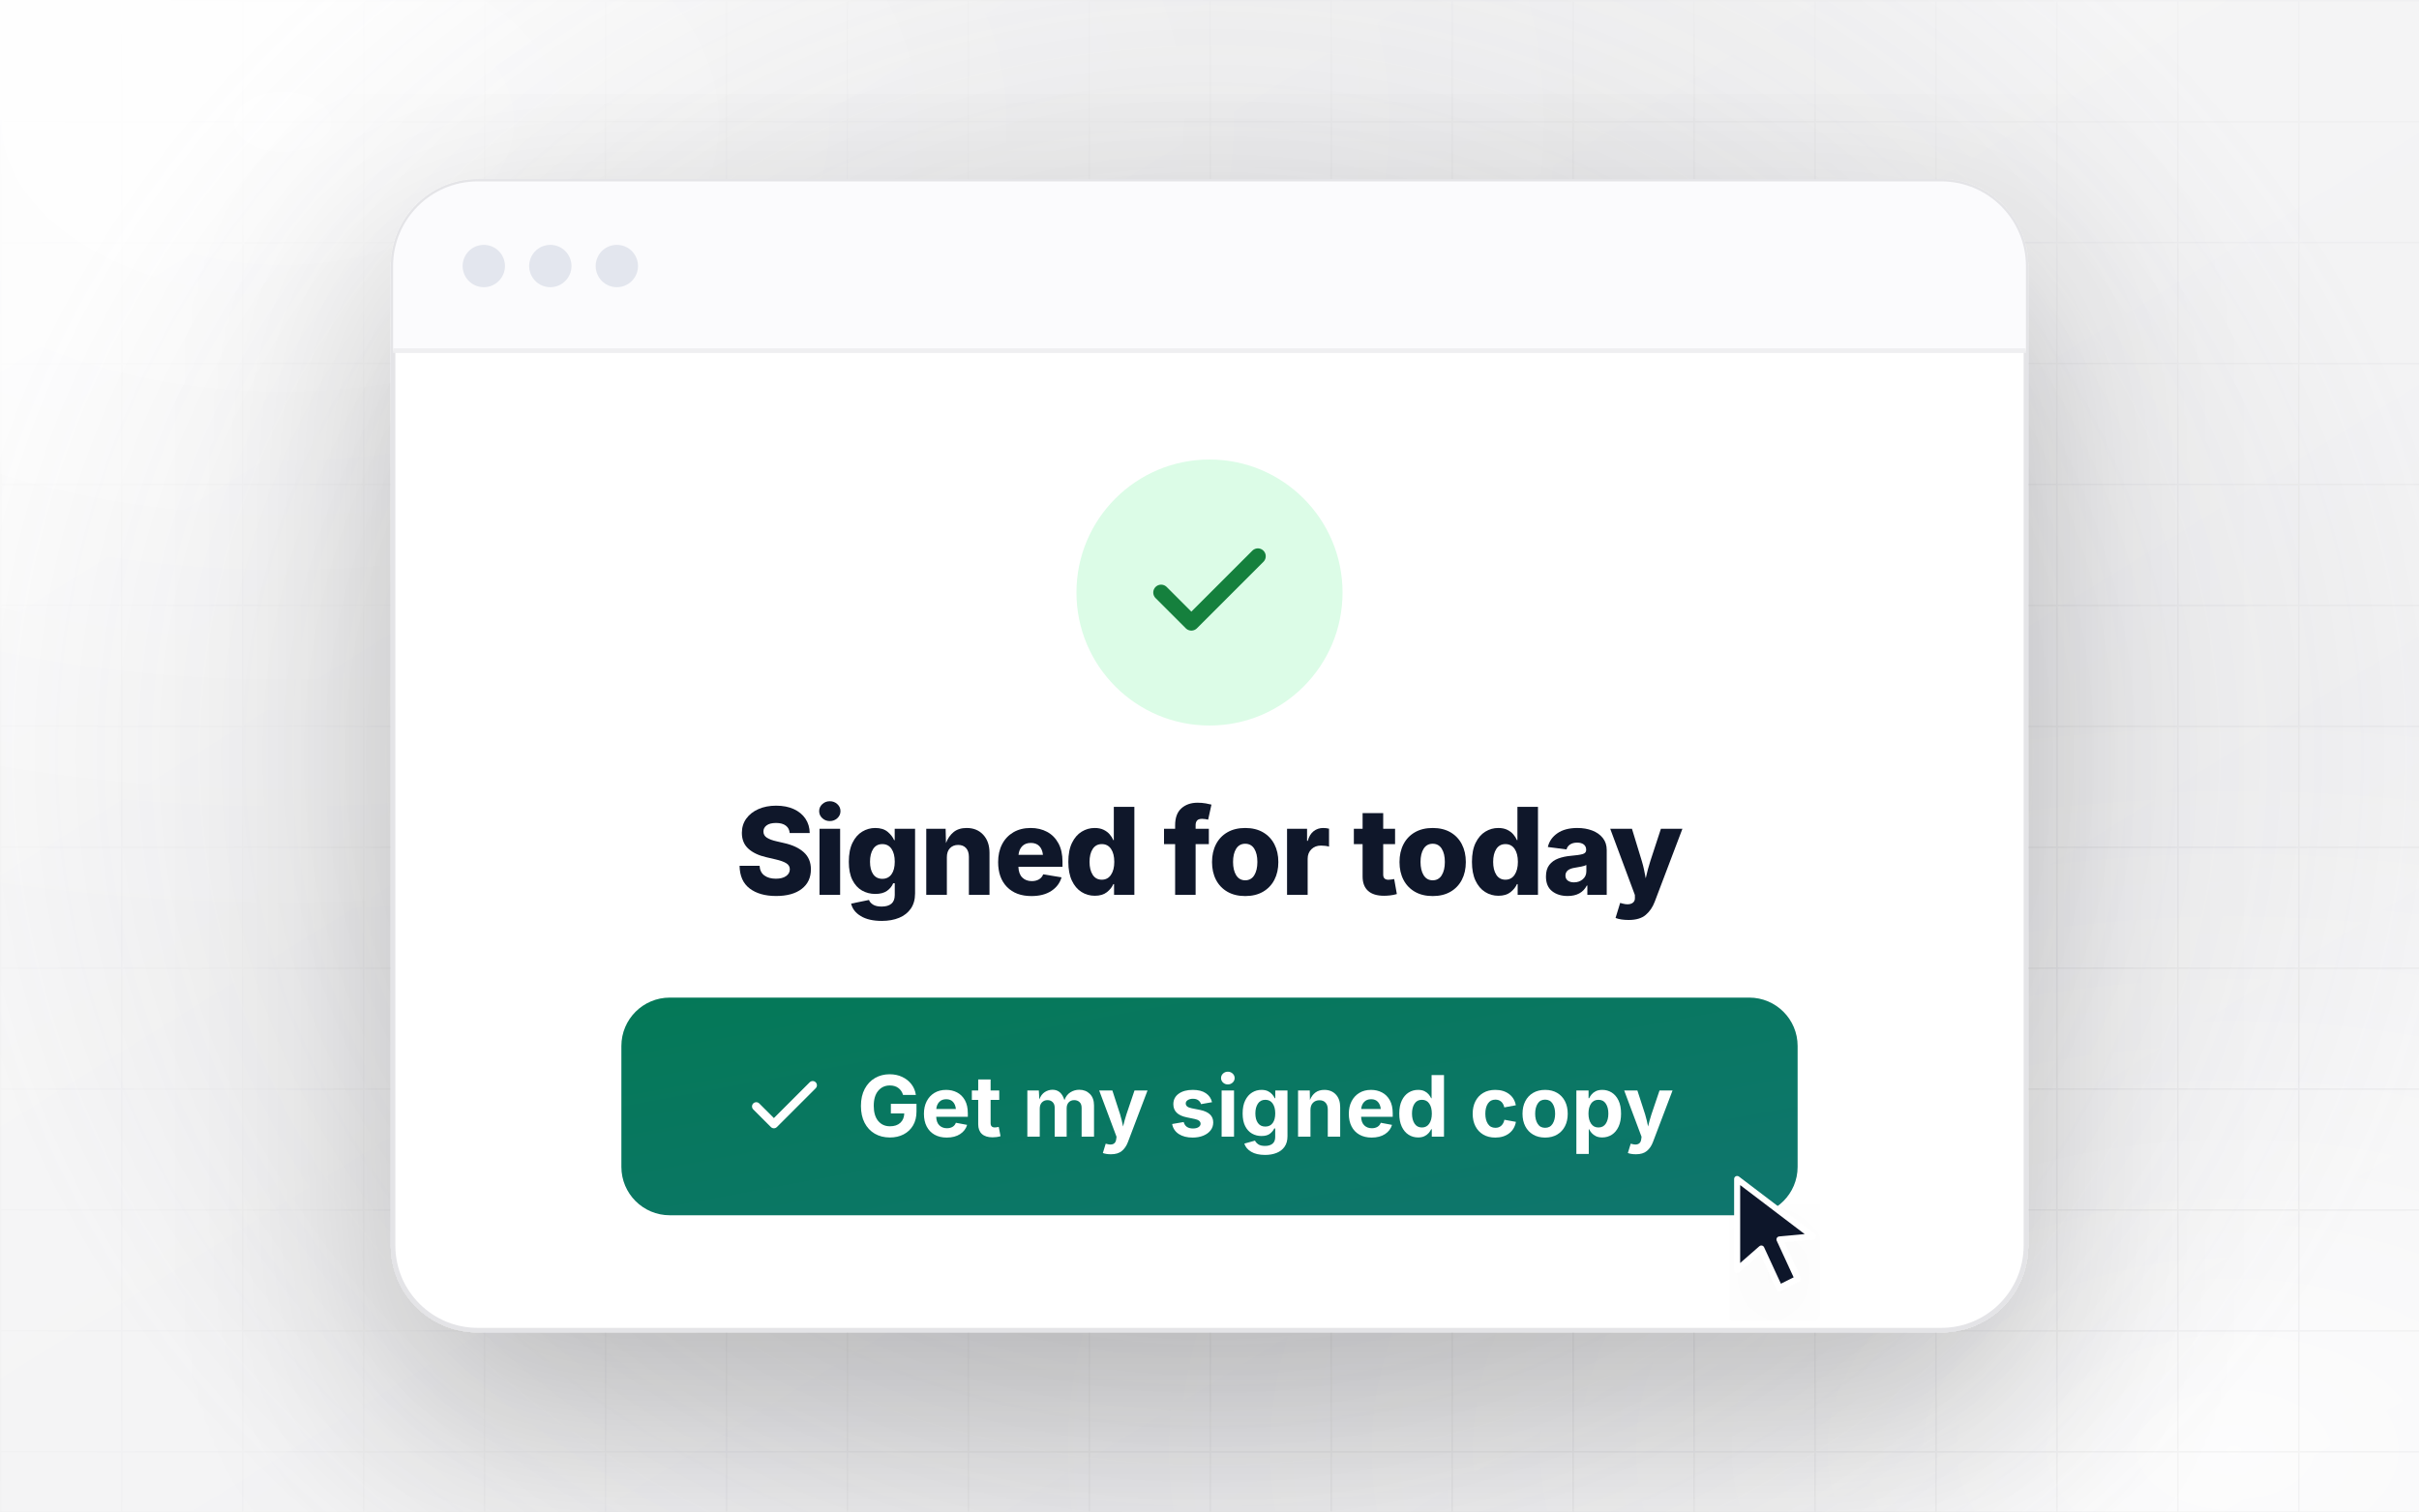
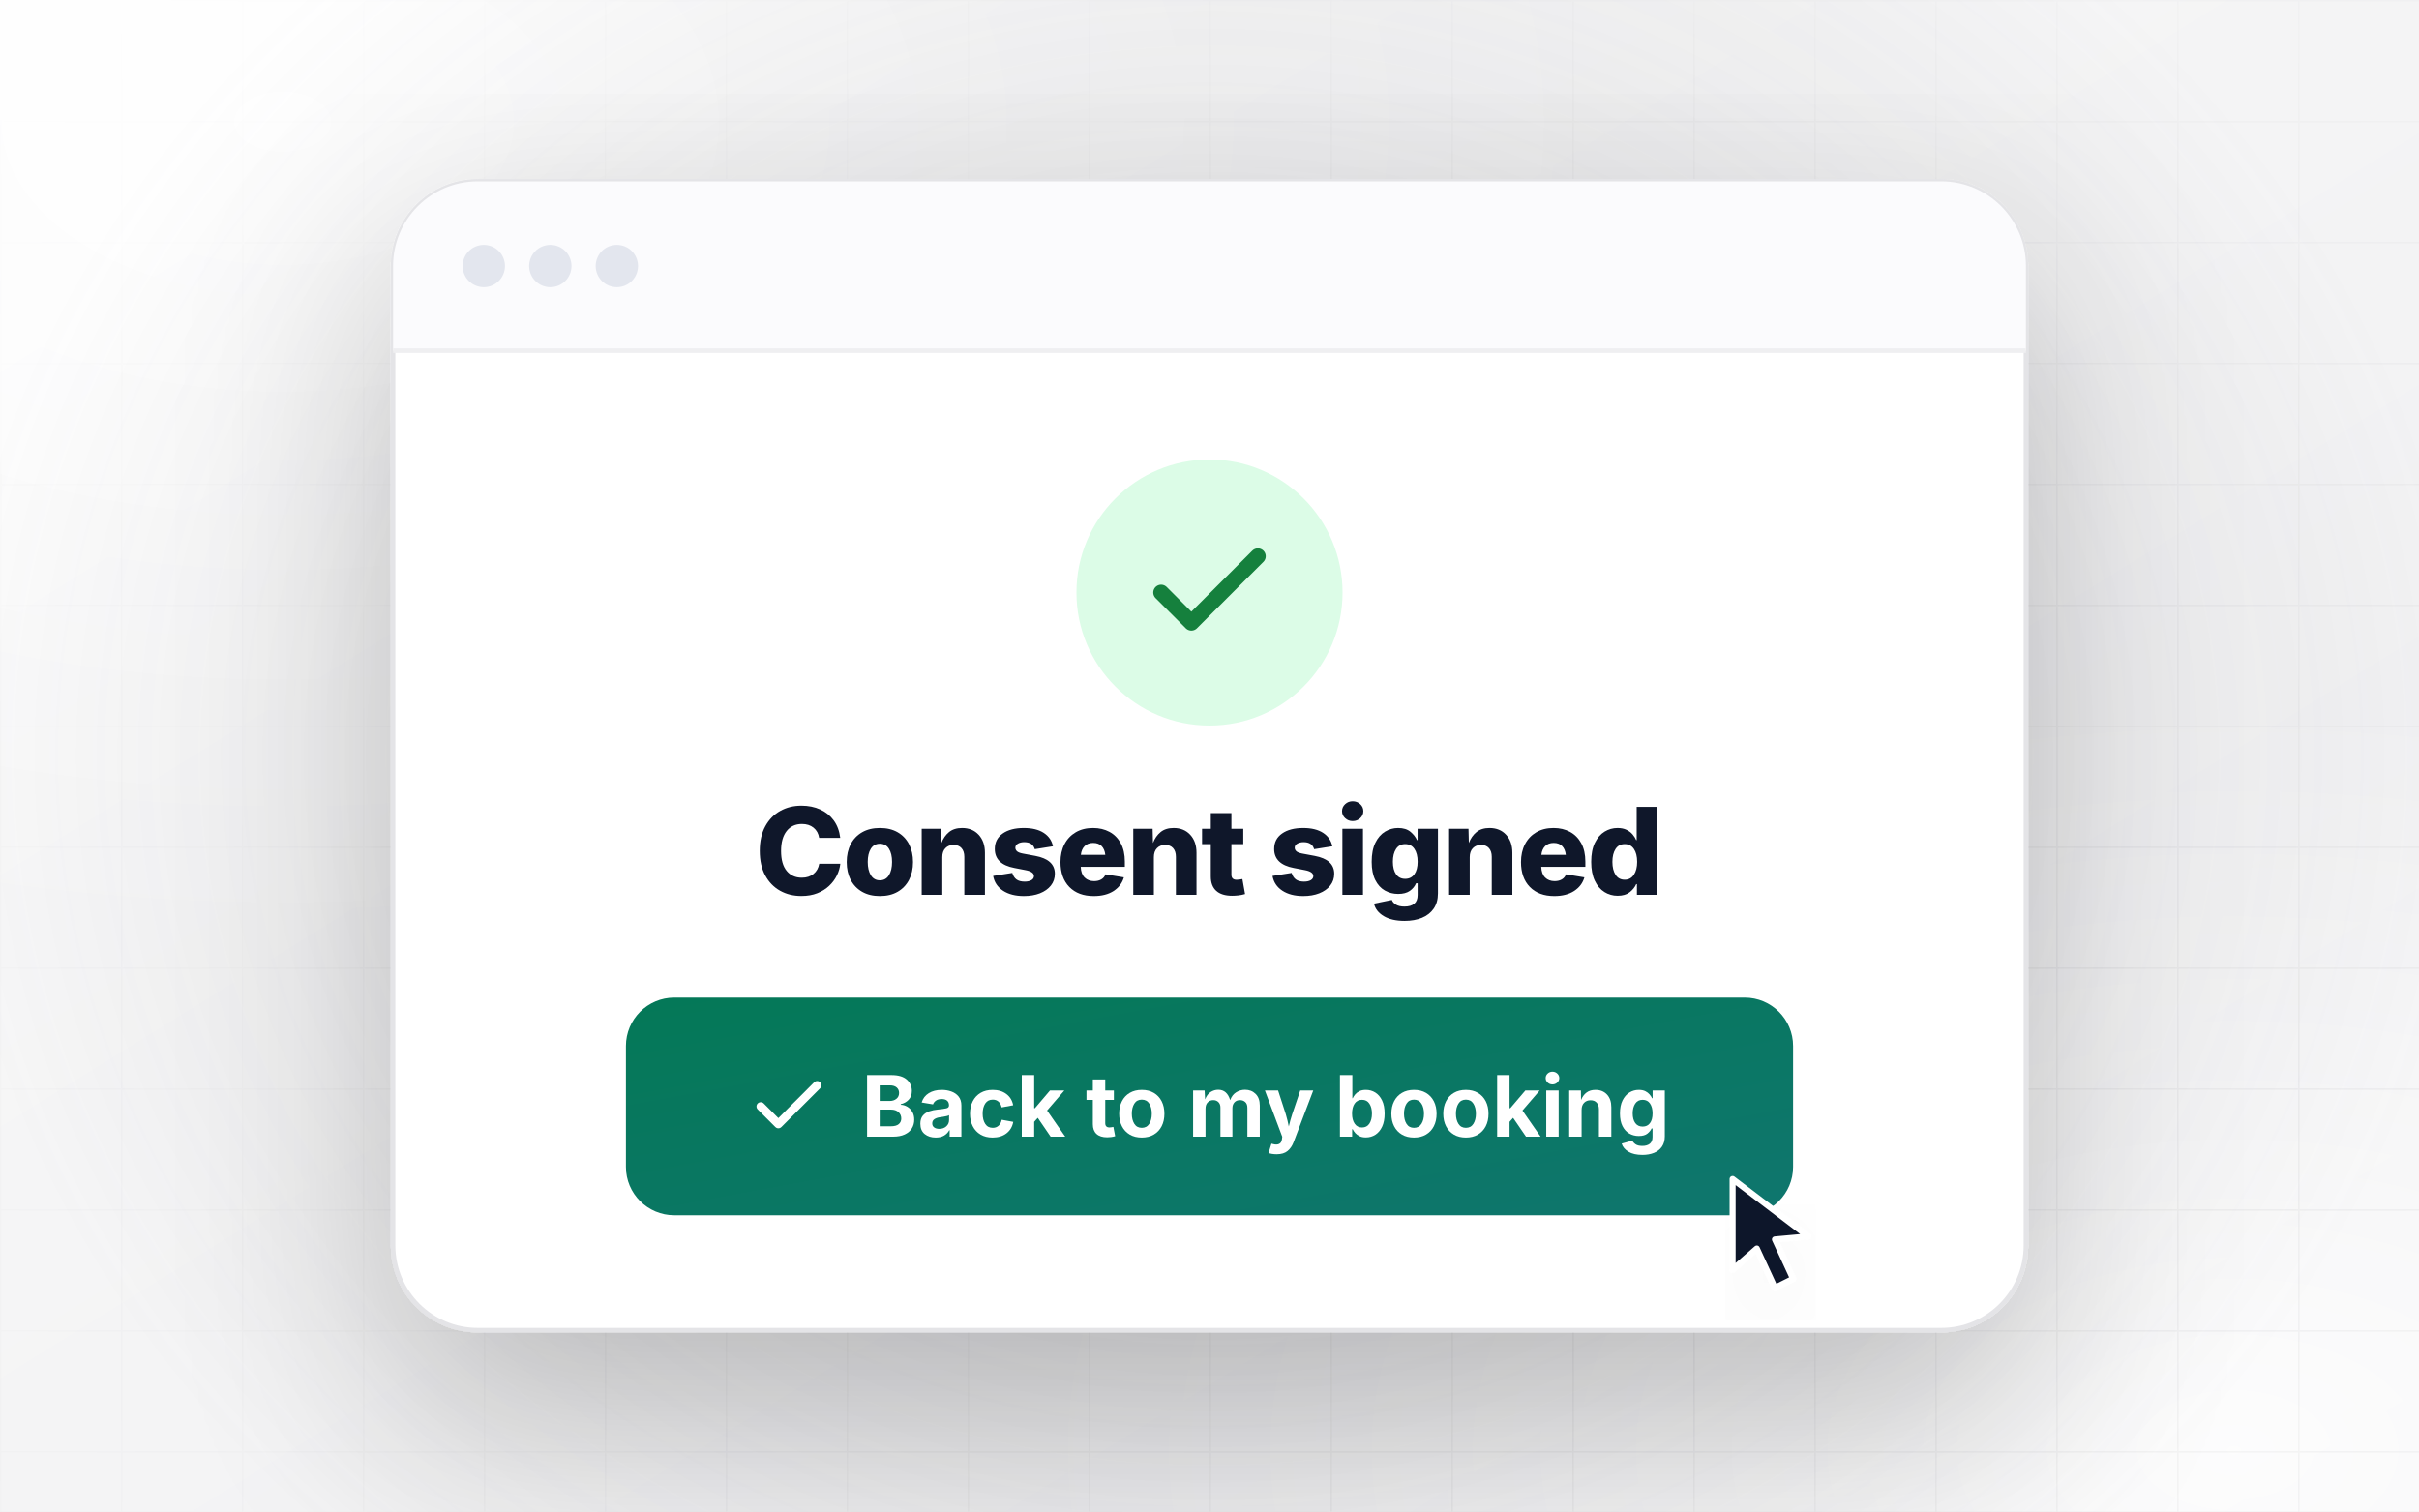
<svg xmlns="http://www.w3.org/2000/svg" xmlns:xlink="http://www.w3.org/1999/xlink" viewBox="0 0 800 500" width="800" height="500" role="img">
  <defs>
    <linearGradient id="bg" x1="0" y1="0" x2="1" y2="1">
      <stop offset="0" stop-color="#FAFAFA" />
      <stop offset="1" stop-color="#EEEEF0" />
    </linearGradient>
    <radialGradient id="glowA" cx="0.12" cy="0.08" r="0.55">
      <stop offset="0" stop-color="#FFFFFF" stop-opacity="0.95" />
      <stop offset="1" stop-color="#FFFFFF" stop-opacity="0" />
    </radialGradient>
    <radialGradient id="glowB" cx="0.92" cy="0.96" r="0.5">
      <stop offset="0" stop-color="#FFFFFF" stop-opacity="0.85" />
      <stop offset="1" stop-color="#FFFFFF" stop-opacity="0" />
    </radialGradient>
    <linearGradient id="gAcc" x1="0" y1="0" x2="1" y2="1">
      <stop offset="0" stop-color="#047857" />
      <stop offset="1" stop-color="#0F766E" />
    </linearGradient>
    <linearGradient id="gStroke" x1="0" y1="0" x2="1" y2="0">
      <stop offset="0" stop-color="#6EE7B7" />
      <stop offset="1" stop-color="#5EEAD4" />
    </linearGradient>
    <pattern id="grid" width="40" height="40" patternUnits="userSpaceOnUse">
      <path d="M40 0H0V40" fill="none" stroke="#52525B" stroke-opacity="0.07" stroke-width="1" />
    </pattern>
    <radialGradient id="fade" cx="0.5" cy="0.45" r="0.65">
      <stop offset="0" stop-color="#fff" stop-opacity="1" />
      <stop offset="1" stop-color="#fff" stop-opacity="0" />
    </radialGradient>
    <mask id="gridMask">
      <rect width="1200" height="800" fill="url(#fade)" />
    </mask>
    <filter id="e1" x="-10%" y="-10%" width="120%" height="140%">
      <feDropShadow dx="0" dy="1" stdDeviation="1.2" flood-color="#0F172A" flood-opacity="0.07" />
      <feDropShadow dx="0" dy="12" stdDeviation="18" flood-color="#18181B" flood-opacity="0.08" />
    </filter>
    <filter id="e2" x="-15%" y="-15%" width="130%" height="160%">
      <feDropShadow dx="0" dy="2" stdDeviation="3" flood-color="#0F172A" flood-opacity="0.10" />
      <feDropShadow dx="0" dy="28" stdDeviation="34" flood-color="#18181B" flood-opacity="0.20" />
    </filter>
    <radialGradient id="spot" cx="0.5" cy="0.5" r="0.5">
      <stop offset="0" stop-color="#71717A" stop-opacity="0.24" />
      <stop offset="1" stop-color="#71717A" stop-opacity="0" />
    </radialGradient>
-     <path id="g800_S" d="M691 -20Q411 -20 243.5 107.0Q76 234 72 492H411Q417 383 491.5 328.0Q566 273 687 273Q797 273 860.0 317.5Q923 362 923 433Q923 497 863.5 534.5Q804 572 682 600L524 637Q331 681 221.0 781.0Q111 881 111 1049Q111 1187 185.5 1290.5Q260 1394 391.0 1452.0Q522 1510 691 1510Q864 1510 991.0 1451.5Q1118 1393 1188.0 1288.5Q1258 1184 1260 1046H921Q914 1127 855.0 1172.0Q796 1217 690 1217Q584 1217 530.0 1176.0Q476 1135 476 1073Q476 1004 536.0 966.5Q596 929 696 907L825 877Q1041 829 1160.5 720.0Q1280 611 1280 432Q1280 220 1124.0 100.0Q968 -20 691 -20Z" />
+     <path id="g800_C" d="M787 -20Q586 -20 426.5 69.0Q267 158 174.5 328.5Q82 499 82 744Q82 990 175.5 1161.0Q269 1332 429.0 1421.0Q589 1510 787 1510Q964 1510 1105.0 1446.0Q1246 1382 1335.0 1260.0Q1424 1138 1445 964H1088Q1071 1073 993.5 1136.5Q916 1200 796 1200Q632 1200 537.5 1080.5Q443 961 443 744Q443 520 538.0 405.0Q633 290 794 290Q914 290 992.0 353.5Q1070 417 1089 526H1446Q1436 426 1388.5 329.0Q1341 232 1258.0 153.0Q1175 74 1057.0 27.0Q939 -20 787 -20Z" />
+     <path id="g800_o" d="M634 -21Q459 -21 333.0 51.5Q207 124 139.5 253.5Q72 383 72 555Q72 727 139.5 857.0Q207 987 333.0 1059.5Q459 1132 634 1132Q809 1132 934.5 1059.5Q1060 987 1127.5 857.0Q1195 727 1195 555Q1195 383 1127.5 253.5Q1060 124 934.5 51.5Q809 -21 634 -21ZM634 246Q734 246 787.0 331.5Q840 417 840 557Q840 697 787.0 781.0Q734 865 634 865Q534 865 481.0 781.0Q428 697 428 557Q428 417 481.0 331.5Q534 246 634 246Z" />
+     <path id="g800_n" d="M464 638V0H115V1118H443L449 877Q493 993 578.0 1062.5Q663 1132 799 1132Q974 1132 1080.0 1017.0Q1186 902 1186 712V0H837V644Q837 738 789.0 791.5Q741 845 655 845Q570 845 517.0 790.5Q464 736 464 638Z" />
+     <path id="g800_s" d="M586 -21Q371 -21 232.5 69.5Q94 160 65 320L389 371Q410 298 460.0 261.0Q510 224 599 224Q672 224 714.0 249.5Q756 275 756 317Q756 390 619 417L424 455Q93 518 93 777Q93 944 226.5 1038.0Q360 1132 585 1132Q795 1132 922.0 1049.0Q1049 966 1078 822L770 773Q736 892 591 892Q528 892 484.5 866.5Q441 841 441 798Q441 764 468.0 738.5Q495 713 567 699L781 659Q1110 597 1110 357Q1110 242 1042.5 157.0Q975 72 857.0 25.5Q739 -21 586 -21Z" />
+     <path id="g800_e" d="M636 -21Q373 -21 222.5 132.5Q72 286 72 555Q72 727 139.5 857.0Q207 987 331.0 1059.5Q455 1132 623 1132Q780 1132 901.5 1066.5Q1023 1001 1092.5 873.5Q1162 746 1162 562V474H415Q420 353 481.5 292.5Q543 232 642 232Q712 232 763.0 261.5Q814 291 835 347L1146 296Q1104 151 971.5 65.0Q839 -21 636 -21ZM417 677H831Q821 772 769.0 825.5Q717 879 626 879Q534 879 480.5 824.5Q427 770 417 677Z" />
+     <path id="g800_t" d="M718 1118V859H517V342Q517 255 606 255Q624 255 656.5 259.5Q689 264 703 267L748 13Q689 -4 634.0 -10.0Q579 -16 530 -16Q352 -16 260.0 67.5Q168 151 168 311V859H20V1118H168V1384H517V1118Z" />
    <path id="g800_i" d="M115 0V1118H464V0ZM289 1249Q215 1249 162.0 1298.0Q109 1347 109 1417Q109 1487 162.0 1536.0Q215 1585 289 1585Q364 1585 417.0 1536.0Q470 1487 470 1417Q470 1347 417.0 1298.0Q364 1249 289 1249Z" />
    <path id="g800_g" d="M630 -442Q411 -442 276.0 -361.0Q141 -280 111 -149L414 -87Q429 -132 481.5 -165.5Q534 -199 628 -199Q735 -199 792.5 -151.0Q850 -103 850 -3V195H823Q792 119 718.5 67.0Q645 15 520 15Q397 15 295.5 72.5Q194 130 133.0 250.5Q72 371 72 559Q72 755 134.5 882.0Q197 1009 299.0 1070.5Q401 1132 519 1132Q652 1132 729.5 1067.0Q807 1002 839 926H849V1118H1194V25Q1194 -129 1122.5 -233.0Q1051 -337 924.0 -389.5Q797 -442 630 -442ZM639 271Q739 271 794.5 347.5Q850 424 850 560Q850 698 795.0 778.5Q740 859 639 859Q538 859 484.5 777.0Q431 695 431 560Q431 425 485.0 348.0Q539 271 639 271Z" />
-     <path id="g800_n" d="M464 638V0H115V1118H443L449 877Q493 993 578.0 1062.5Q663 1132 799 1132Q974 1132 1080.0 1017.0Q1186 902 1186 712V0H837V644Q837 738 789.0 791.5Q741 845 655 845Q570 845 517.0 790.5Q464 736 464 638Z" />
-     <path id="g800_e" d="M636 -21Q373 -21 222.5 132.5Q72 286 72 555Q72 727 139.5 857.0Q207 987 331.0 1059.5Q455 1132 623 1132Q780 1132 901.5 1066.5Q1023 1001 1092.5 873.5Q1162 746 1162 562V474H415Q420 353 481.5 292.5Q543 232 642 232Q712 232 763.0 261.5Q814 291 835 347L1146 296Q1104 151 971.5 65.0Q839 -21 636 -21ZM417 677H831Q821 772 769.0 825.5Q717 879 626 879Q534 879 480.5 824.5Q427 770 417 677Z" />
    <path id="g800_d" d="M520 -16Q396 -16 294.0 48.5Q192 113 132.0 240.5Q72 368 72 558Q72 754 134.5 881.0Q197 1008 298.5 1070.0Q400 1132 517 1132Q606 1132 669.0 1101.5Q732 1071 772.5 1023.5Q813 976 834 926H842V1490H1190V0H846V181H834Q801 105 724.5 44.5Q648 -16 520 -16ZM639 256Q738 256 794.0 338.5Q850 421 850 558Q850 697 794.5 778.0Q739 859 639 859Q538 859 484.5 776.5Q431 694 431 558Q431 422 484.5 339.0Q538 256 639 256Z" />
-     <path id="g800_f" d="M779 1118V859H555V0H208V859H20V1118H208V1178Q208 1370 314.0 1465.0Q420 1560 588 1560Q662 1560 727.0 1548.5Q792 1537 823 1528L767 1273Q747 1278 720.0 1282.5Q693 1287 666 1287Q604 1287 579.5 1258.5Q555 1230 555 1181V1118Z" />
-     <path id="g800_o" d="M634 -21Q459 -21 333.0 51.5Q207 124 139.5 253.5Q72 383 72 555Q72 727 139.5 857.0Q207 987 333.0 1059.5Q459 1132 634 1132Q809 1132 934.5 1059.5Q1060 987 1127.5 857.0Q1195 727 1195 555Q1195 383 1127.5 253.5Q1060 124 934.5 51.5Q809 -21 634 -21ZM634 246Q734 246 787.0 331.5Q840 417 840 557Q840 697 787.0 781.0Q734 865 634 865Q534 865 481.0 781.0Q428 697 428 557Q428 417 481.0 331.5Q534 246 634 246Z" />
-     <path id="g800_r" d="M115 0V1118H454V914H466Q496 1024 565.5 1078.0Q635 1132 727 1132Q778 1132 826 1120V816Q801 825 760.5 829.5Q720 834 688 834Q591 834 527.5 772.0Q464 710 464 610V0Z" />
-     <path id="g800_t" d="M718 1118V859H517V342Q517 255 606 255Q624 255 656.5 259.5Q689 264 703 267L748 13Q689 -4 634.0 -10.0Q579 -16 530 -16Q352 -16 260.0 67.5Q168 151 168 311V859H20V1118H168V1384H517V1118Z" />
-     <path id="g800_a" d="M428 -20Q267 -20 163.5 62.0Q60 144 60 310Q60 434 117.0 507.0Q174 580 268.5 615.0Q363 650 476 660Q618 672 679.5 689.5Q741 707 741 759V763Q741 821 700.5 852.5Q660 884 589 884Q516 884 469.0 853.0Q422 822 408 769L92 810Q125 953 253.5 1042.5Q382 1132 592 1132Q731 1132 843.5 1089.0Q956 1046 1022.5 962.5Q1089 879 1089 759V0H761V157H752Q659 -20 428 -20ZM534 211Q622 211 683.0 263.0Q744 315 744 398V505Q714 489 657.0 478.0Q600 467 551 459Q390 435 390 326Q390 270 430.5 240.5Q471 211 534 211Z" />
-     <path id="g800_y" d="M112 -392 190 -137 234 -149Q328 -174 386.0 -146.0Q444 -118 440 -49L439 -2L22 1118H390L557 571Q579 499 594.0 427.0Q609 355 623 280Q640 356 659.0 428.0Q678 500 701 571L880 1118H1244L775 -118Q724 -254 623.0 -340.0Q522 -426 334 -426Q199 -426 112 -392Z" />
-     <path id="g700_G" d="M795 -20Q586 -20 428.0 72.5Q270 165 182.0 336.0Q94 507 94 743Q94 984 185.5 1156.0Q277 1328 434.5 1419.0Q592 1510 788 1510Q956 1510 1092.0 1446.0Q1228 1382 1315.0 1269.5Q1402 1157 1423 1010H1113Q1081 1117 999.0 1178.0Q917 1239 793 1239Q621 1239 512.5 1111.0Q404 983 404 746Q404 509 511.0 380.0Q618 251 797 251Q956 251 1047.0 335.0Q1138 419 1142 562H818V794H1438V608Q1438 412 1355.0 271.5Q1272 131 1127.0 55.5Q982 -20 795 -20Z" />
-     <path id="g700_e" d="M633 -22Q462 -22 338.0 48.0Q214 118 147.5 247.0Q81 376 81 553Q81 726 147.5 856.0Q214 986 334.5 1059.0Q455 1132 618 1132Q764 1132 883.0 1070.0Q1002 1008 1072.5 882.0Q1143 756 1143 565V481H378Q383 344 454.0 274.0Q525 204 638 204Q717 204 773.5 237.5Q830 271 854 336L1126 285Q1085 146 956.5 62.0Q828 -22 633 -22ZM380 669H854Q843 778 784.0 842.0Q725 906 621 906Q513 906 451.0 839.5Q389 773 380 669Z" />
+     <path id="g700_B" d="M135 0V1490H726Q971 1490 1094.5 1382.0Q1218 1274 1218 1107Q1218 975 1141.5 894.0Q1065 813 950 787V772Q1034 768 1108.5 724.0Q1183 680 1229.5 600.5Q1276 521 1276 411Q1276 293 1218.0 200.0Q1160 107 1046.0 53.5Q932 0 764 0ZM440 251H704Q839 251 900.5 303.0Q962 355 962 440Q962 533 894.5 594.0Q827 655 712 655H440ZM440 864H681Q779 864 844.0 916.0Q909 968 909 1058Q909 1139 851.5 1190.0Q794 1241 687 1241H440Z" />
+     <path id="g700_a" d="M440 -22Q280 -22 174.0 62.5Q68 147 68 313Q68 438 128.0 509.0Q188 580 284.0 613.0Q380 646 490 656Q634 670 697.5 685.5Q761 701 761 756V761Q761 832 715.5 871.0Q670 910 586 910Q499 910 446.0 872.5Q393 835 375 781L100 827Q143 972 271.5 1052.0Q400 1132 587 1132Q707 1132 815.5 1094.0Q924 1056 992.5 972.5Q1061 889 1061 753V0H777V155H767Q726 77 645.0 27.5Q564 -22 440 -22ZM525 189Q630 189 696.5 250.0Q763 311 763 400V521Q745 508 704.5 498.5Q664 489 619.0 481.5Q574 474 541 470Q458 458 407.0 423.0Q356 388 356 321Q356 256 403.5 222.5Q451 189 525 189Z" />
+     <path id="g700_c" d="M628 -22Q459 -22 336.5 50.5Q214 123 147.5 252.5Q81 382 81 554Q81 727 147.5 857.0Q214 987 336.5 1059.5Q459 1132 628 1132Q827 1132 960.0 1032.5Q1093 933 1125 760L846 708Q827 795 772.5 845.5Q718 896 631 896Q511 896 449.0 801.5Q387 707 387 555Q387 405 449.0 309.5Q511 214 631 214Q718 214 774.0 266.5Q830 319 848 409L1127 358Q1095 181 962.0 79.5Q829 -22 628 -22Z" />
+     <path id="g700_k" d="M128 0V1490H428V688H445L811 1118H1158L740 633L1179 0H826L514 456L428 359V0Z" />
    <path id="g700_t" d="M683 1118V889H474V327Q474 223 576 223Q593 223 623.5 227.5Q654 232 671 236L714 11Q664 -4 614.5 -10.0Q565 -16 520 -16Q352 -16 263.0 65.5Q174 147 174 301V889H20V1118H174V1384H474V1118Z" />
+     <path id="g700_o" d="M628 -22Q460 -22 337.0 50.5Q214 123 147.5 252.5Q81 382 81 554Q81 727 147.5 857.0Q214 987 337.0 1059.5Q460 1132 628 1132Q796 1132 919.0 1059.5Q1042 987 1108.5 857.0Q1175 727 1175 554Q1175 382 1108.5 252.5Q1042 123 919.0 50.5Q796 -22 628 -22ZM628 214Q748 214 809.0 311.0Q870 408 870 555Q870 703 809.0 799.5Q748 896 628 896Q508 896 447.5 799.5Q387 703 387 555Q387 408 447.5 311.0Q508 214 628 214Z" />
    <path id="g700_m" d="M128 0V1118H406L418 901Q463 1023 550.0 1079.0Q637 1135 737 1135Q949 1135 1025 884Q1072 1013 1170.5 1074.0Q1269 1135 1384 1135Q1538 1135 1639.5 1035.5Q1741 936 1741 754V0H1441V697Q1441 791 1389.5 837.5Q1338 884 1263 884Q1178 884 1128.5 830.0Q1079 776 1079 688V0H789V705Q789 787 740.5 835.5Q692 884 615 884Q536 884 482.0 830.5Q428 777 428 676V0Z" />
    <path id="g700_y" d="M120 -396 189 -170 226 -179Q317 -204 375.0 -175.5Q433 -147 443 -63L451 -3L31 1118H350L538 538Q561 465 577.0 392.5Q593 320 609 246Q627 321 646.5 393.5Q666 466 690 538L886 1118H1201L726 -132Q675 -267 579.5 -346.5Q484 -426 316 -426Q256 -426 204.0 -417.5Q152 -409 120 -396Z" />
-     <path id="g700_s" d="M572 -22Q370 -22 238.5 64.0Q107 150 78 306L357 354Q400 198 581 198Q667 198 716.5 230.5Q766 263 766 313Q766 398 622 428L429 468Q107 534 107 785Q107 946 236.0 1039.0Q365 1132 577 1132Q776 1132 894.0 1051.0Q1012 970 1043 834L777 787Q759 844 711.0 880.5Q663 917 581 917Q507 917 457.0 885.5Q407 854 407 804Q407 762 439.5 732.5Q472 703 551 687L752 647Q1072 582 1072 345Q1072 235 1008.0 152.5Q944 70 831.0 24.0Q718 -22 572 -22Z" />
+     <path id="g700_b" d="M754 -19Q663 -19 600.0 12.0Q537 43 497.5 88.5Q458 134 437 179H423V0H128V1490H428V930H437Q457 974 495.5 1021.0Q534 1068 597.5 1100.0Q661 1132 756 1132Q880 1132 983.0 1068.0Q1086 1004 1147.5 876.0Q1209 748 1209 557Q1209 371 1149.0 242.5Q1089 114 986.0 47.5Q883 -19 754 -19ZM662 222Q779 222 840.5 316.0Q902 410 902 558Q902 705 841.0 798.5Q780 892 662 892Q546 892 483.5 801.0Q421 710 421 558Q421 406 484.0 314.0Q547 222 662 222Z" />
    <path id="g700_i" d="M128 0V1118H428V0ZM278 1264Q210 1264 162.0 1309.0Q114 1354 114 1418Q114 1482 162.0 1527.0Q210 1572 278 1572Q346 1572 394.5 1527.0Q443 1482 443 1418Q443 1354 394.5 1309.0Q346 1264 278 1264Z" />
+     <path id="g700_n" d="M428 647V0H128V1118H411L415 887Q462 1004 548.0 1068.0Q634 1132 763 1132Q937 1132 1042.0 1020.0Q1147 908 1147 711V0H847V659Q847 763 793.5 822.0Q740 881 645 881Q549 881 488.5 819.5Q428 758 428 647Z" />
    <path id="g700_g" d="M625 -442Q415 -442 287.0 -365.0Q159 -288 122 -168L380 -96Q401 -143 457.5 -183.5Q514 -224 623 -224Q737 -224 803.0 -171.5Q869 -119 869 -8V198H846Q815 130 743.5 73.0Q672 16 536 16Q410 16 307.0 75.0Q204 134 142.5 255.0Q81 376 81 561Q81 750 143.5 877.0Q206 1004 309.5 1068.0Q413 1132 537 1132Q631 1132 695.0 1100.0Q759 1068 798.5 1021.0Q838 974 858 930H871V1118H1166V9Q1166 -142 1096.5 -242.5Q1027 -343 904.5 -392.5Q782 -442 625 -442ZM630 244Q745 244 807.5 328.5Q870 413 870 563Q870 712 808.0 802.0Q746 892 630 892Q512 892 450.5 799.5Q389 707 389 563Q389 416 451.0 330.0Q513 244 630 244Z" />
-     <path id="g700_n" d="M428 647V0H128V1118H411L415 887Q462 1004 548.0 1068.0Q634 1132 763 1132Q937 1132 1042.0 1020.0Q1147 908 1147 711V0H847V659Q847 763 793.5 822.0Q740 881 645 881Q549 881 488.5 819.5Q428 758 428 647Z" />
-     <path id="g700_d" d="M537 -19Q408 -19 305.0 47.5Q202 114 141.5 242.5Q81 371 81 557Q81 748 143.0 876.0Q205 1004 308.0 1068.0Q411 1132 535 1132Q630 1132 693.0 1100.0Q756 1068 794.5 1021.0Q833 974 853 930H863V1490H1163V0H868V179H853Q832 134 793.0 88.5Q754 43 691.0 12.0Q628 -19 537 -19ZM629 222Q743 222 806.0 314.0Q869 406 869 558Q869 710 806.5 801.0Q744 892 629 892Q511 892 450.0 798.5Q389 705 389 558Q389 410 450.5 316.0Q512 222 629 222Z" />
-     <path id="g700_c" d="M628 -22Q459 -22 336.5 50.5Q214 123 147.5 252.5Q81 382 81 554Q81 727 147.5 857.0Q214 987 336.5 1059.5Q459 1132 628 1132Q827 1132 960.0 1032.5Q1093 933 1125 760L846 708Q827 795 772.5 845.5Q718 896 631 896Q511 896 449.0 801.5Q387 707 387 555Q387 405 449.0 309.5Q511 214 631 214Q718 214 774.0 266.5Q830 319 848 409L1127 358Q1095 181 962.0 79.5Q829 -22 628 -22Z" />
-     <path id="g700_o" d="M628 -22Q460 -22 337.0 50.5Q214 123 147.5 252.5Q81 382 81 554Q81 727 147.5 857.0Q214 987 337.0 1059.5Q460 1132 628 1132Q796 1132 919.0 1059.5Q1042 987 1108.5 857.0Q1175 727 1175 554Q1175 382 1108.5 252.5Q1042 123 919.0 50.5Q796 -22 628 -22ZM628 214Q748 214 809.0 311.0Q870 408 870 555Q870 703 809.0 799.5Q748 896 628 896Q508 896 447.5 799.5Q387 703 387 555Q387 408 447.5 311.0Q508 214 628 214Z" />
-     <path id="g700_p" d="M128 -418V1118H423V930H437Q457 974 495.5 1021.0Q534 1068 597.5 1100.0Q661 1132 756 1132Q880 1132 983.0 1068.0Q1086 1004 1147.5 876.0Q1209 748 1209 557Q1209 371 1149.0 242.5Q1089 114 986.0 47.5Q883 -19 754 -19Q663 -19 600.0 12.0Q537 43 497.5 88.5Q458 134 437 179H428V-418ZM662 222Q779 222 840.5 316.0Q902 410 902 558Q902 705 841.0 798.5Q780 892 662 892Q546 892 483.5 801.0Q421 710 421 558Q421 406 484.0 314.0Q547 222 662 222Z" />
  </defs>
  <style>
.pulse{transform-box:fill-box;transform-origin:center;animation:pulse 2.4s cubic-bezier(.2,.7,.3,1) infinite}
@keyframes pulse{0%{transform:scale(1);opacity:.30}75%{transform:scale(2.1);opacity:0}100%{transform:scale(2.1);opacity:0}}
.caret{animation:blink 1.1s steps(1) infinite}
@keyframes blink{0%,55%{opacity:1}56%,100%{opacity:0}}
.press{transform-box:fill-box;transform-origin:0 0;animation:press 3.2s ease-in-out infinite}
@keyframes press{0%,58%,100%{transform:translate(0,0) scale(1)}66%{transform:translate(1.5px,2px) scale(.9)}74%{transform:translate(0,0) scale(1)}}
.ripple{transform-box:fill-box;transform-origin:center;opacity:0;animation:ripple 3.2s ease-out infinite}
@keyframes ripple{0%,62%{opacity:0;transform:scale(.4)}68%{opacity:.5}100%{opacity:0;transform:scale(2.4)}}
.sweep{animation:sweep 4.8s cubic-bezier(.45,0,.2,1) infinite}
@keyframes sweep{0%{transform:translateY(-470px);opacity:0}8%{opacity:1}72%{transform:translateY(0);opacity:1}100%{transform:translateY(0);opacity:1}}
.ring{transform-box:fill-box;transform-origin:50% 12%;animation:ring 4s ease-in-out infinite}
@keyframes ring{0%,70%,100%{transform:rotate(0)}74%{transform:rotate(14deg)}78%{transform:rotate(-12deg)}82%{transform:rotate(8deg)}86%{transform:rotate(-4deg)}90%{transform:rotate(0)}}
.glow{animation:glow 2.6s ease-in-out infinite}
@keyframes glow{0%,100%{opacity:1}50%{opacity:.45}}
.float{animation:float 6s ease-in-out infinite}
@keyframes float{0%,100%{transform:translateY(0)}50%{transform:translateY(-6px)}}
@media (prefers-reduced-motion: reduce){*{animation:none!important}}
</style>
  <rect width="800" height="500" fill="url(#bg)" />
  <rect width="800" height="500" fill="url(#glowA)" />
  <rect width="800" height="500" fill="url(#glowB)" />
  <rect width="800" height="500" fill="url(#grid)" mask="url(#gridMask)" />
  <ellipse cx="400.0" cy="250.0" rx="421.2" ry="361.0" fill="url(#spot)" />
  <rect x="130" y="60" width="540" height="380" rx="28" fill="#fff" stroke="#E4E4E7" stroke-width="1.5" filter="url(#e2)" />
  <path d="M130 116 V88 a28 28 0 0 1 28 -28 H642 a28 28 0 0 1 28 28 V116 Z" fill="#FBFBFD" />
  <line x1="130" y1="116" x2="670" y2="116" stroke="#EFEFF1" stroke-width="1.5" />
  <circle cx="160" cy="88" r="7" fill="#E3E6EE" />
  <circle cx="182" cy="88" r="7" fill="#E3E6EE" />
  <circle cx="204" cy="88" r="7" fill="#E3E6EE" />
  <circle cx="400.0" cy="196" r="44" fill="#DCFCE7" />
  <g transform="translate(376.0 172) scale(2)" fill="none" stroke="#15803D" stroke-width="2.6" stroke-linecap="round" stroke-linejoin="round">
    <path d="M20 6 9 17l-5-5" />
  </g>
  <g>
-     <use href="#g800_S" xlink:href="#g800_S" transform="translate(243.18 296.00) scale(0.01953 -0.01953)" fill="#0F172A" />
-     <use href="#g800_i" xlink:href="#g800_i" transform="translate(268.78 296.00) scale(0.01953 -0.01953)" fill="#0F172A" />
-     <use href="#g800_g" xlink:href="#g800_g" transform="translate(279.31 296.00) scale(0.01953 -0.01953)" fill="#0F172A" />
-     <use href="#g800_n" xlink:href="#g800_n" transform="translate(304.08 296.00) scale(0.01953 -0.01953)" fill="#0F172A" />
-     <use href="#g800_e" xlink:href="#g800_e" transform="translate(328.69 296.00) scale(0.01953 -0.01953)" fill="#0F172A" />
-     <use href="#g800_d" xlink:href="#g800_d" transform="translate(351.91 296.00) scale(0.01953 -0.01953)" fill="#0F172A" />
-     <use href="#g800_f" xlink:href="#g800_f" transform="translate(384.57 296.00) scale(0.01953 -0.01953)" fill="#0F172A" />
-     <use href="#g800_o" xlink:href="#g800_o" transform="translate(399.43 296.00) scale(0.01953 -0.01953)" fill="#0F172A" />
-     <use href="#g800_r" xlink:href="#g800_r" transform="translate(423.40 296.00) scale(0.01953 -0.01953)" fill="#0F172A" />
-     <use href="#g800_t" xlink:href="#g800_t" transform="translate(447.35 296.00) scale(0.01953 -0.01953)" fill="#0F172A" />
-     <use href="#g800_o" xlink:href="#g800_o" transform="translate(461.43 296.00) scale(0.01953 -0.01953)" fill="#0F172A" />
-     <use href="#g800_d" xlink:href="#g800_d" transform="translate(485.39 296.00) scale(0.01953 -0.01953)" fill="#0F172A" />
-     <use href="#g800_a" xlink:href="#g800_a" transform="translate(510.10 296.00) scale(0.01953 -0.01953)" fill="#0F172A" />
-     <use href="#g800_y" xlink:href="#g800_y" transform="translate(532.10 296.00) scale(0.01953 -0.01953)" fill="#0F172A" />
+     <use href="#g800_C" xlink:href="#g800_C" transform="translate(249.66 296.00) scale(0.01953 -0.01953)" fill="#0F172A" />
+     <use href="#g800_o" xlink:href="#g800_o" transform="translate(278.61 296.00) scale(0.01953 -0.01953)" fill="#0F172A" />
+     <use href="#g800_n" xlink:href="#g800_n" transform="translate(302.57 296.00) scale(0.01953 -0.01953)" fill="#0F172A" />
+     <use href="#g800_s" xlink:href="#g800_s" transform="translate(327.18 296.00) scale(0.01953 -0.01953)" fill="#0F172A" />
+     <use href="#g800_e" xlink:href="#g800_e" transform="translate(349.31 296.00) scale(0.01953 -0.01953)" fill="#0F172A" />
+     <use href="#g800_n" xlink:href="#g800_n" transform="translate(372.54 296.00) scale(0.01953 -0.01953)" fill="#0F172A" />
+     <use href="#g800_t" xlink:href="#g800_t" transform="translate(397.15 296.00) scale(0.01953 -0.01953)" fill="#0F172A" />
+     <use href="#g800_s" xlink:href="#g800_s" transform="translate(419.57 296.00) scale(0.01953 -0.01953)" fill="#0F172A" />
+     <use href="#g800_i" xlink:href="#g800_i" transform="translate(441.70 296.00) scale(0.01953 -0.01953)" fill="#0F172A" />
+     <use href="#g800_g" xlink:href="#g800_g" transform="translate(452.23 296.00) scale(0.01953 -0.01953)" fill="#0F172A" />
+     <use href="#g800_n" xlink:href="#g800_n" transform="translate(477.00 296.00) scale(0.01953 -0.01953)" fill="#0F172A" />
+     <use href="#g800_e" xlink:href="#g800_e" transform="translate(501.61 296.00) scale(0.01953 -0.01953)" fill="#0F172A" />
+     <use href="#g800_d" xlink:href="#g800_d" transform="translate(524.83 296.00) scale(0.01953 -0.01953)" fill="#0F172A" />
  </g>
-   <rect x="205.5" y="330" width="389" height="72" rx="16" fill="url(#gAcc)" />
-   <g transform="translate(245.4365 352.0) scale(1.1667)" fill="none" stroke="#fff" stroke-width="2.4" stroke-linecap="round" stroke-linejoin="round">
+   <rect x="207.0" y="330" width="386" height="72" rx="16" fill="url(#gAcc)" />
+   <g transform="translate(246.9131 352.0) scale(1.1667)" fill="none" stroke="#fff" stroke-width="2.4" stroke-linecap="round" stroke-linejoin="round">
    <path d="M20 6 9 17l-5-5" />
  </g>
  <g>
-     <use href="#g700_G" xlink:href="#g700_G" transform="translate(283.44 376.00) scale(0.01367 -0.01367)" fill="#fff" />
-     <use href="#g700_e" xlink:href="#g700_e" transform="translate(304.45 376.00) scale(0.01367 -0.01367)" fill="#fff" />
-     <use href="#g700_t" xlink:href="#g700_t" transform="translate(321.13 376.00) scale(0.01367 -0.01367)" fill="#fff" />
-     <use href="#g700_m" xlink:href="#g700_m" transform="translate(338.01 376.00) scale(0.01367 -0.01367)" fill="#fff" />
-     <use href="#g700_y" xlink:href="#g700_y" transform="translate(363.09 376.00) scale(0.01367 -0.01367)" fill="#fff" />
-     <use href="#g700_s" xlink:href="#g700_s" transform="translate(386.58 376.00) scale(0.01367 -0.01367)" fill="#fff" />
-     <use href="#g700_i" xlink:href="#g700_i" transform="translate(402.26 376.00) scale(0.01367 -0.01367)" fill="#fff" />
-     <use href="#g700_g" xlink:href="#g700_g" transform="translate(409.85 376.00) scale(0.01367 -0.01367)" fill="#fff" />
-     <use href="#g700_n" xlink:href="#g700_n" transform="translate(427.54 376.00) scale(0.01367 -0.01367)" fill="#fff" />
-     <use href="#g700_e" xlink:href="#g700_e" transform="translate(444.97 376.00) scale(0.01367 -0.01367)" fill="#fff" />
-     <use href="#g700_d" xlink:href="#g700_d" transform="translate(461.65 376.00) scale(0.01367 -0.01367)" fill="#fff" />
-     <use href="#g700_c" xlink:href="#g700_c" transform="translate(485.93 376.00) scale(0.01367 -0.01367)" fill="#fff" />
-     <use href="#g700_o" xlink:href="#g700_o" transform="translate(502.41 376.00) scale(0.01367 -0.01367)" fill="#fff" />
-     <use href="#g700_p" xlink:href="#g700_p" transform="translate(519.58 376.00) scale(0.01367 -0.01367)" fill="#fff" />
-     <use href="#g700_y" xlink:href="#g700_y" transform="translate(536.72 376.00) scale(0.01367 -0.01367)" fill="#fff" />
+     <use href="#g700_B" xlink:href="#g700_B" transform="translate(284.91 376.00) scale(0.01367 -0.01367)" fill="#fff" />
+     <use href="#g700_a" xlink:href="#g700_a" transform="translate(303.44 376.00) scale(0.01367 -0.01367)" fill="#fff" />
+     <use href="#g700_c" xlink:href="#g700_c" transform="translate(319.69 376.00) scale(0.01367 -0.01367)" fill="#fff" />
+     <use href="#g700_k" xlink:href="#g700_k" transform="translate(336.17 376.00) scale(0.01367 -0.01367)" fill="#fff" />
+     <use href="#g700_t" xlink:href="#g700_t" transform="translate(359.04 376.00) scale(0.01367 -0.01367)" fill="#fff" />
+     <use href="#g700_o" xlink:href="#g700_o" transform="translate(369.02 376.00) scale(0.01367 -0.01367)" fill="#fff" />
+     <use href="#g700_m" xlink:href="#g700_m" transform="translate(392.83 376.00) scale(0.01367 -0.01367)" fill="#fff" />
+     <use href="#g700_y" xlink:href="#g700_y" transform="translate(417.90 376.00) scale(0.01367 -0.01367)" fill="#fff" />
+     <use href="#g700_b" xlink:href="#g700_b" transform="translate(441.39 376.00) scale(0.01367 -0.01367)" fill="#fff" />
+     <use href="#g700_o" xlink:href="#g700_o" transform="translate(459.04 376.00) scale(0.01367 -0.01367)" fill="#fff" />
+     <use href="#g700_o" xlink:href="#g700_o" transform="translate(476.21 376.00) scale(0.01367 -0.01367)" fill="#fff" />
+     <use href="#g700_k" xlink:href="#g700_k" transform="translate(493.38 376.00) scale(0.01367 -0.01367)" fill="#fff" />
+     <use href="#g700_i" xlink:href="#g700_i" transform="translate(509.62 376.00) scale(0.01367 -0.01367)" fill="#fff" />
+     <use href="#g700_n" xlink:href="#g700_n" transform="translate(517.21 376.00) scale(0.01367 -0.01367)" fill="#fff" />
+     <use href="#g700_g" xlink:href="#g700_g" transform="translate(534.64 376.00) scale(0.01367 -0.01367)" fill="#fff" />
  </g>
-   <circle class="ripple" cx="574.5" cy="390" r="14" fill="#047857" />
+   <circle class="ripple" cx="573.0" cy="390" r="14" fill="#047857" />
  <g class="press">
    <g filter="url(#e1)">
-       <path d="M574.5 390 l0 30 l8 -7 l6 13 l6 -3 l-6 -13 l11 -1 z" fill="#0F172A" stroke="#fff" stroke-width="2" stroke-linejoin="round" />
+       <path d="M573.0 390 l0 30 l8 -7 l6 13 l6 -3 l-6 -13 l11 -1 z" fill="#0F172A" stroke="#fff" stroke-width="2" stroke-linejoin="round" />
    </g>
  </g>
</svg>
